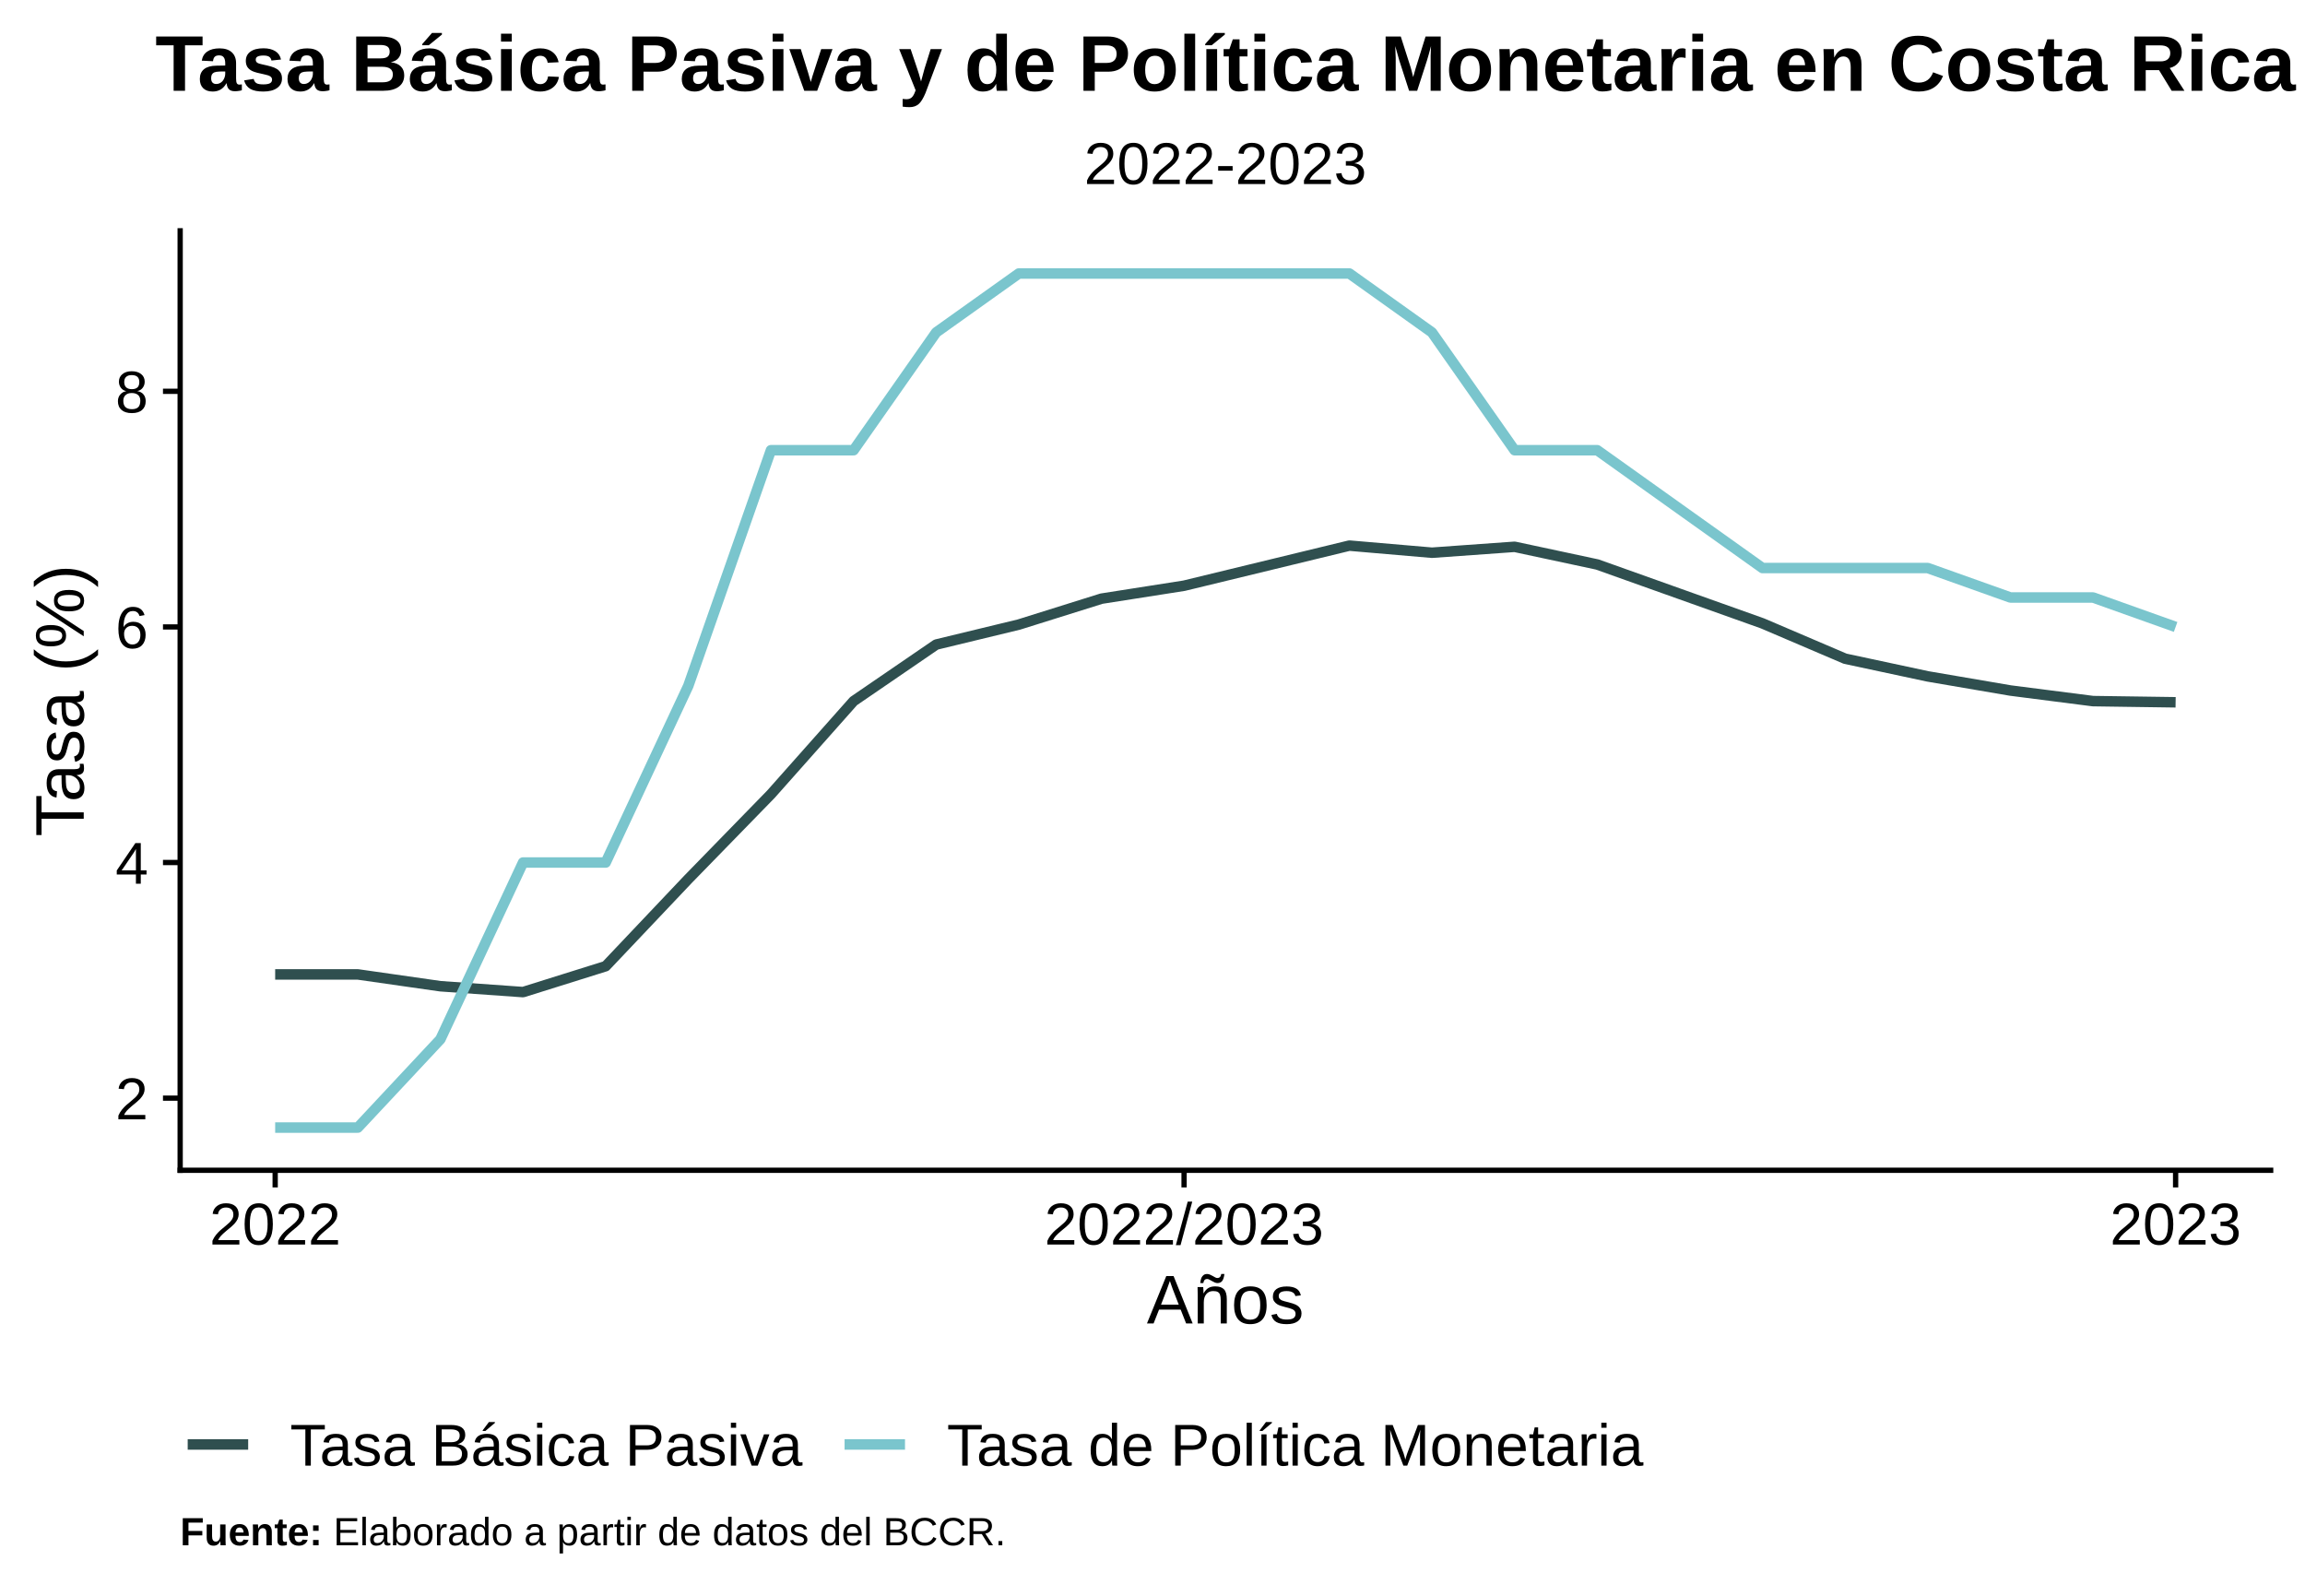
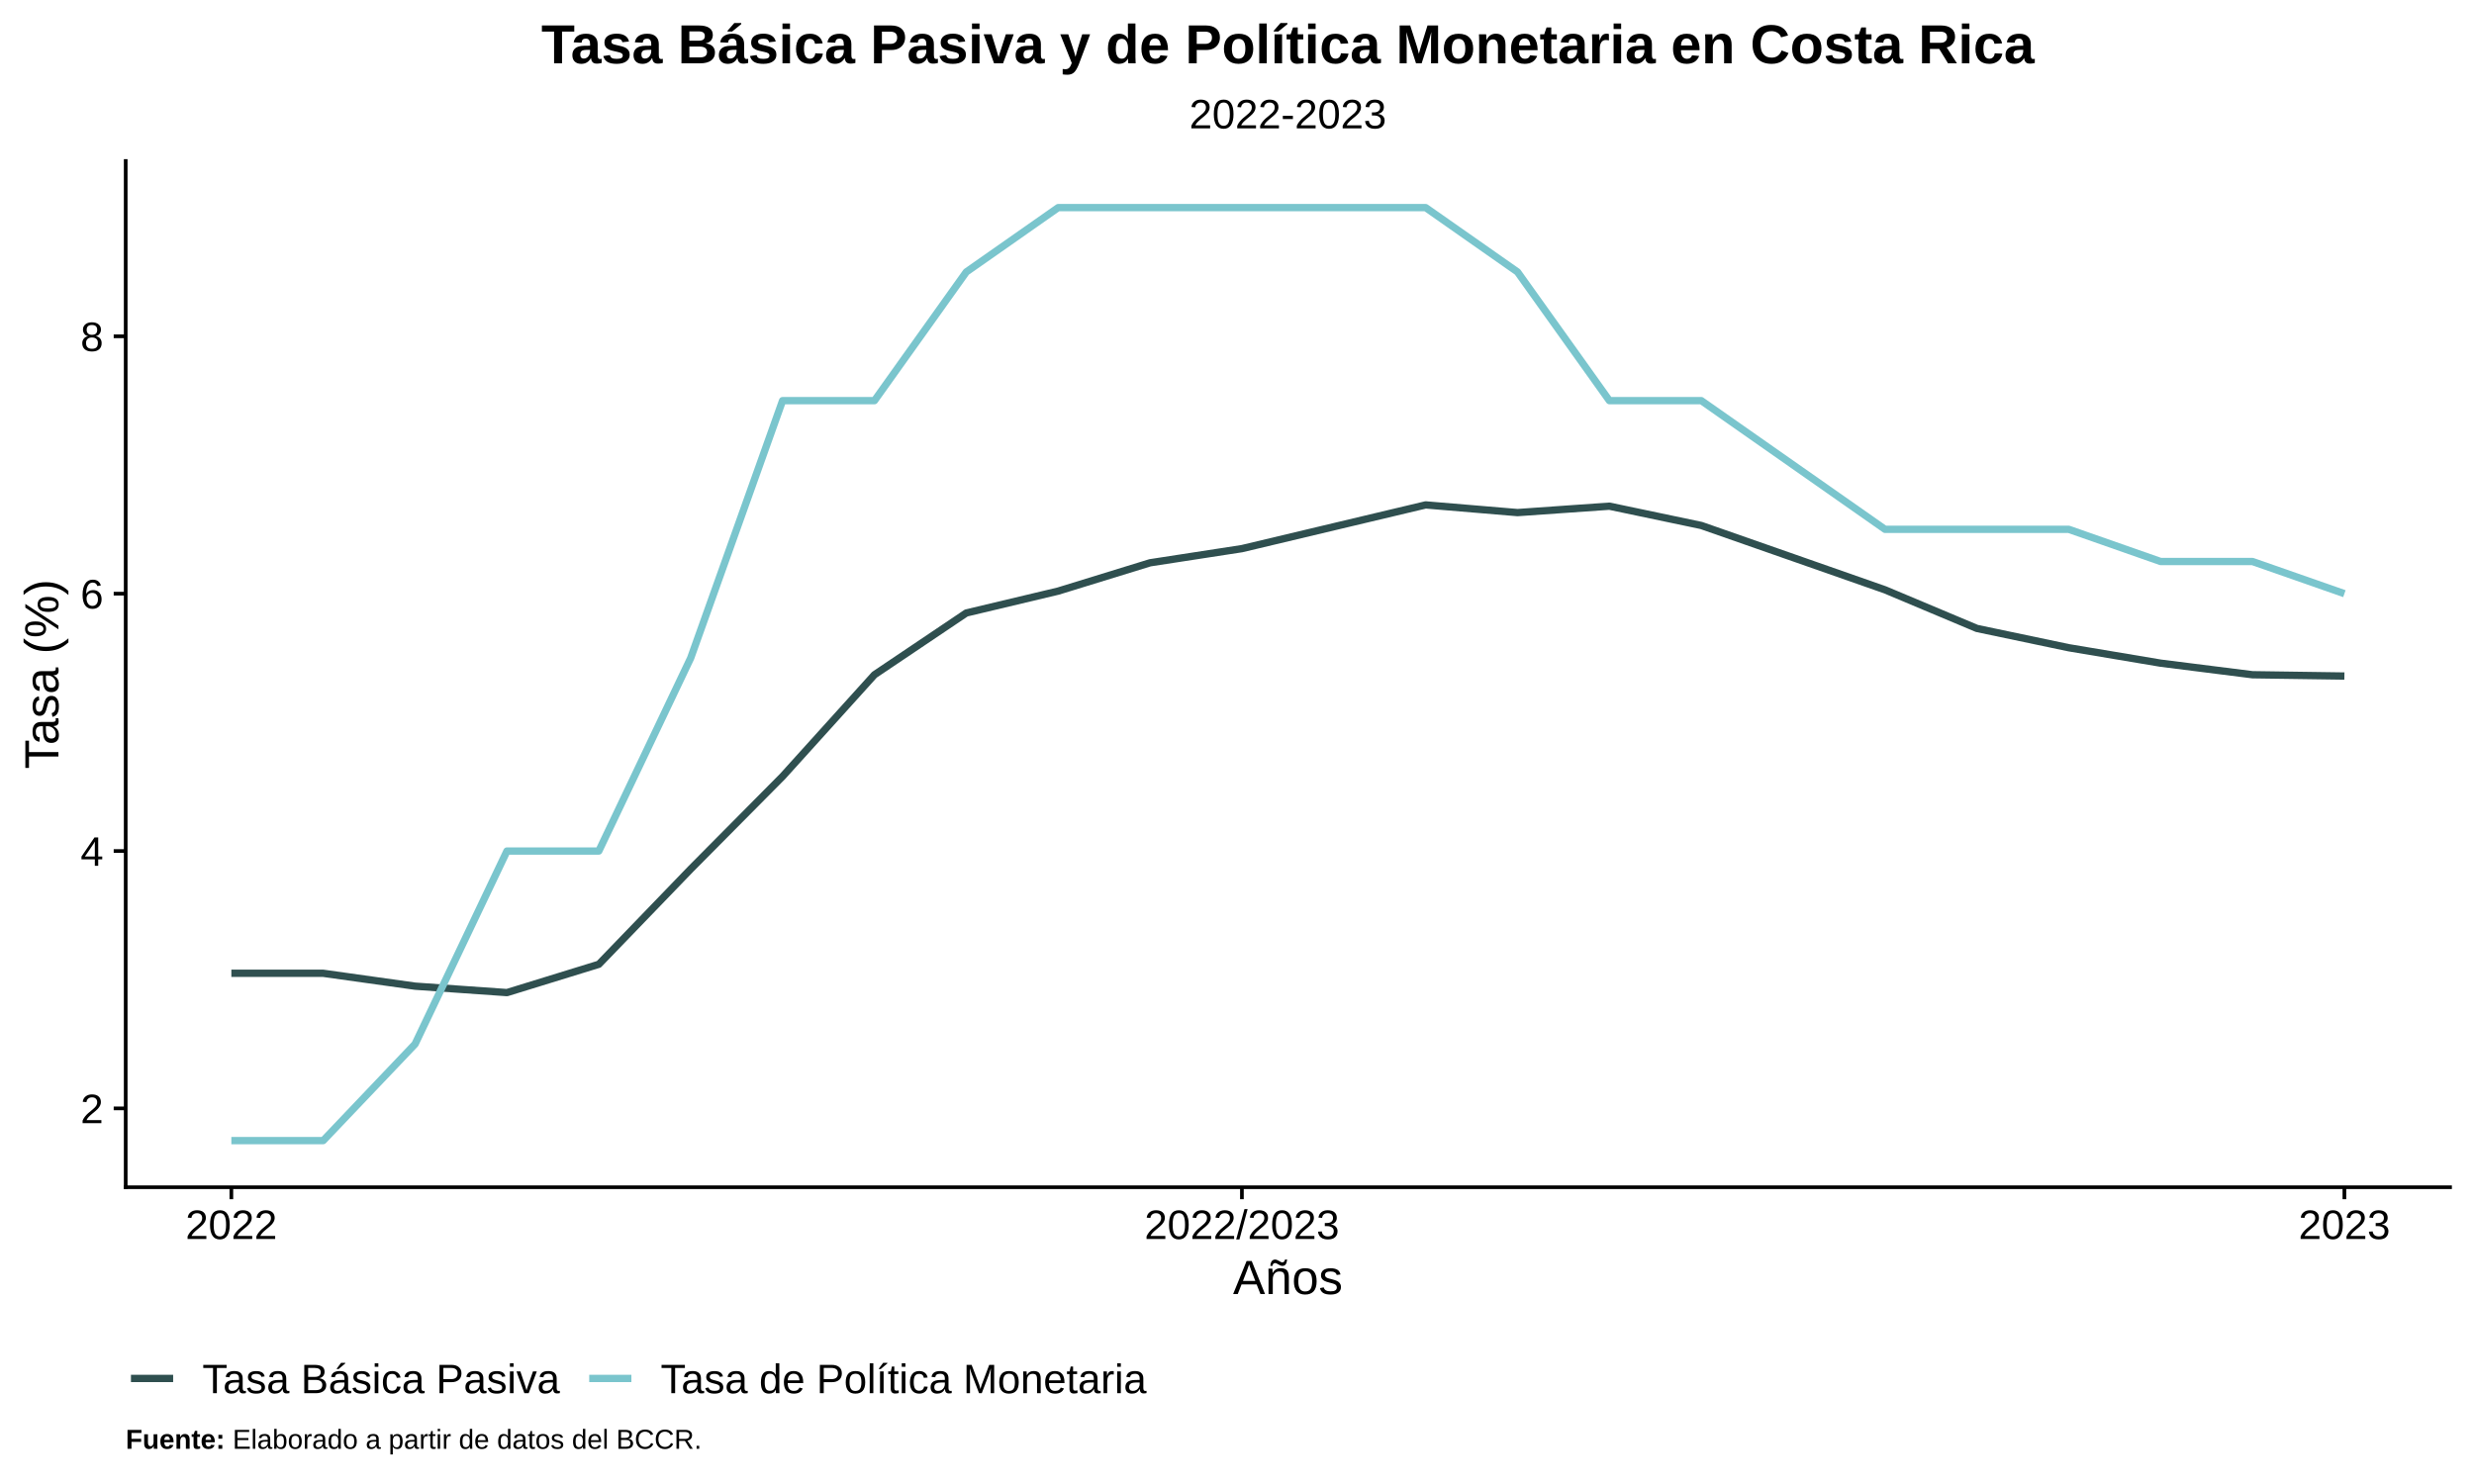
- <svg xmlns="http://www.w3.org/2000/svg" class="svglite" width="468.00pt" height="324.00pt" viewBox="0 0 468.00 324.00">
+ <svg xmlns="http://www.w3.org/2000/svg" class="svglite" width="720.00pt" height="432.00pt" viewBox="0 0 720.00 432.00">
  <defs>
    <style type="text/css">
    .svglite line, .svglite polyline, .svglite polygon, .svglite path, .svglite rect, .svglite circle {
      fill: none;
      stroke: #000000;
      stroke-linecap: round;
      stroke-linejoin: round;
      stroke-miterlimit: 10.00;
    }
    .svglite text {
      white-space: pre;
    }
  </style>
  </defs>
  <rect width="100%" height="100%" style="stroke: none; fill: none;" />
  <defs>
-     <clipPath id="cpMC4wMHw0NjguMDB8MC4wMHwzMjQuMDA=">
-       <rect x="0.00" y="0.00" width="468.00" height="324.00" />
+     <clipPath id="cpMC4wMHw3MjAuMDB8MC4wMHw0MzIuMDA=">
+       <rect x="0.00" y="0.00" width="720.00" height="432.00" />
    </clipPath>
  </defs>
-   <g clip-path="url(#cpMC4wMHw0NjguMDB8MC4wMHwzMjQuMDA=)">
+   <g clip-path="url(#cpMC4wMHw3MjAuMDB8MC4wMHw0MzIuMDA=)">
</g>
  <defs>
-     <clipPath id="cpMzYuNTh8NDYxLjAzfDQ2Ljg2fDIzNy42MQ==">
-       <rect x="36.58" y="46.86" width="424.45" height="190.74" />
+     <clipPath id="cpMzYuNTh8NzEzLjAzfDQ2Ljg2fDM0NS42MQ==">
+       <rect x="36.58" y="46.86" width="676.45" height="298.74" />
    </clipPath>
  </defs>
-   <g clip-path="url(#cpMzYuNTh8NDYxLjAzfDQ2Ljg2fDIzNy42MQ==)">
-     <polyline points="55.87,197.84 72.65,197.84 89.42,200.24 106.20,201.43 122.98,196.17 139.75,178.47 156.53,161.25 173.31,142.35 190.08,130.87 206.86,126.81 223.64,121.55 240.41,118.92 257.19,114.85 273.97,110.78 290.74,112.22 307.52,111.02 324.30,114.61 341.07,120.59 357.85,126.57 374.63,133.74 391.40,137.33 408.18,140.20 424.96,142.35 441.73,142.59 " style="stroke-width: 2.13; stroke: #2F4F4F; stroke-linecap: butt;" />
-     <polyline points="55.87,228.94 72.65,228.94 89.42,211.00 106.20,175.12 122.98,175.12 139.75,139.25 156.53,91.41 173.31,91.41 190.08,67.49 206.86,55.53 223.64,55.53 240.41,55.53 257.19,55.53 273.97,55.53 290.74,67.49 307.52,91.41 324.30,91.41 341.07,103.37 357.85,115.33 374.63,115.33 391.40,115.33 408.18,121.31 424.96,121.31 441.73,127.29 " style="stroke-width: 2.13; stroke: #7AC5CD; stroke-linecap: butt;" />
+   <g clip-path="url(#cpMzYuNTh8NzEzLjAzfDQ2Ljg2fDM0NS42MQ==)">
+     <polyline points="67.33,283.33 94.06,283.33 120.80,287.08 147.54,288.95 174.27,280.71 201.01,252.99 227.75,226.02 254.49,196.42 281.22,178.44 307.96,172.07 334.70,163.83 361.43,159.71 388.17,153.34 414.91,146.98 441.64,149.22 468.38,147.35 495.12,152.97 521.86,162.33 548.59,171.70 575.33,182.94 602.07,188.56 628.80,193.05 655.54,196.42 682.28,196.80 " style="stroke-width: 2.13; stroke: #2F4F4F; stroke-linecap: butt;" />
+     <polyline points="67.33,332.03 94.06,332.03 120.80,303.93 147.54,247.74 174.27,247.74 201.01,191.55 227.75,116.63 254.49,116.63 281.22,79.17 307.96,60.44 334.70,60.44 361.43,60.44 388.17,60.44 414.91,60.44 441.64,79.17 468.38,116.63 495.12,116.63 521.86,135.36 548.59,154.09 575.33,154.09 602.07,154.09 628.80,163.46 655.54,163.46 682.28,172.82 " style="stroke-width: 2.13; stroke: #7AC5CD; stroke-linecap: butt;" />
  </g>
-   <g clip-path="url(#cpMC4wMHw0NjguMDB8MC4wMHwzMjQuMDA=)">
-     <polyline points="36.58,237.61 36.58,46.86 " style="stroke-width: 1.07; stroke-linecap: square;" />
-     <text x="30.10" y="227.26" text-anchor="end" style="font-size: 12.00px; font-family: &quot;Arial&quot;;" textLength="6.67px" lengthAdjust="spacingAndGlyphs">2</text>
-     <text x="30.10" y="179.42" text-anchor="end" style="font-size: 12.00px; font-family: &quot;Arial&quot;;" textLength="6.67px" lengthAdjust="spacingAndGlyphs">4</text>
-     <text x="30.10" y="131.59" text-anchor="end" style="font-size: 12.00px; font-family: &quot;Arial&quot;;" textLength="6.67px" lengthAdjust="spacingAndGlyphs">6</text>
-     <text x="30.10" y="83.75" text-anchor="end" style="font-size: 12.00px; font-family: &quot;Arial&quot;;" textLength="6.67px" lengthAdjust="spacingAndGlyphs">8</text>
-     <polyline points="33.09,222.96 36.58,222.96 " style="stroke-width: 1.07; stroke-linecap: butt;" />
-     <polyline points="33.09,175.12 36.58,175.12 " style="stroke-width: 1.07; stroke-linecap: butt;" />
-     <polyline points="33.09,127.29 36.58,127.29 " style="stroke-width: 1.07; stroke-linecap: butt;" />
-     <polyline points="33.09,79.45 36.58,79.45 " style="stroke-width: 1.07; stroke-linecap: butt;" />
-     <polyline points="36.58,237.61 461.03,237.61 " style="stroke-width: 1.07; stroke-linecap: square;" />
-     <polyline points="55.87,241.09 55.87,237.61 " style="stroke-width: 1.07; stroke-linecap: butt;" />
-     <polyline points="240.41,241.09 240.41,237.61 " style="stroke-width: 1.07; stroke-linecap: butt;" />
-     <polyline points="441.73,241.09 441.73,237.61 " style="stroke-width: 1.07; stroke-linecap: butt;" />
-     <text x="55.87" y="252.68" text-anchor="middle" style="font-size: 12.00px; font-family: &quot;Arial&quot;;" textLength="26.70px" lengthAdjust="spacingAndGlyphs">2022</text>
-     <text x="240.41" y="252.68" text-anchor="middle" style="font-size: 12.00px; font-family: &quot;Arial&quot;;" textLength="56.73px" lengthAdjust="spacingAndGlyphs">2022/2023</text>
-     <text x="441.73" y="252.68" text-anchor="middle" style="font-size: 12.00px; font-family: &quot;Arial&quot;;" textLength="26.70px" lengthAdjust="spacingAndGlyphs">2023</text>
-     <text x="248.80" y="268.71" text-anchor="middle" style="font-size: 14.00px; font-family: &quot;Arial&quot;;" textLength="31.90px" lengthAdjust="spacingAndGlyphs">Años</text>
-     <text transform="translate(17.00,142.24) rotate(-90)" text-anchor="middle" style="font-size: 14.00px; font-family: &quot;Arial&quot;;" textLength="55.21px" lengthAdjust="spacingAndGlyphs">Tasa (%)</text>
-     <line x1="38.11" y1="293.27" x2="50.39" y2="293.27" style="stroke-width: 2.13; stroke: #2F4F4F; stroke-linecap: butt;" />
-     <line x1="171.48" y1="293.27" x2="183.75" y2="293.27" style="stroke-width: 2.13; stroke: #7AC5CD; stroke-linecap: butt;" />
-     <text x="58.89" y="297.57" style="font-size: 12.00px; font-family: &quot;Arial&quot;;" textLength="104.08px" lengthAdjust="spacingAndGlyphs">Tasa Básica Pasiva</text>
-     <text x="192.26" y="297.57" style="font-size: 12.00px; font-family: &quot;Arial&quot;;" textLength="141.42px" lengthAdjust="spacingAndGlyphs">Tasa de Política Monetaria</text>
-     <text x="248.80" y="37.37" text-anchor="middle" style="font-size: 12.00px; font-family: &quot;Arial&quot;;" textLength="57.39px" lengthAdjust="spacingAndGlyphs">2022-2023</text>
-     <text x="248.80" y="18.43" text-anchor="middle" style="font-size: 16.00px; font-weight: bold; font-family: &quot;Arial&quot;;" textLength="434.51px" lengthAdjust="spacingAndGlyphs">Tasa Básica Pasiva y de Política Monetaria en Costa Rica</text>
-     <text x="36.58" y="313.75" style="font-size: 8.00px; font-weight: bold; font-family: &quot;Arial&quot;;" textLength="31.12px" lengthAdjust="spacingAndGlyphs">Fuente: </text>
-     <text x="67.70" y="313.75" style="font-size: 8.00px; font-family: &quot;Arial&quot;;" textLength="136.54px" lengthAdjust="spacingAndGlyphs">Elaborado a partir de datos del BCCR.</text>
+   <g clip-path="url(#cpMC4wMHw3MjAuMDB8MC4wMHw0MzIuMDA=)">
+     <polyline points="36.58,345.61 36.58,46.86 " style="stroke-width: 1.07; stroke-linecap: square;" />
+     <text x="30.10" y="326.96" text-anchor="end" style="font-size: 12.00px; font-family: &quot;Arial&quot;;" textLength="6.67px" lengthAdjust="spacingAndGlyphs">2</text>
+     <text x="30.10" y="252.04" text-anchor="end" style="font-size: 12.00px; font-family: &quot;Arial&quot;;" textLength="6.67px" lengthAdjust="spacingAndGlyphs">4</text>
+     <text x="30.10" y="177.12" text-anchor="end" style="font-size: 12.00px; font-family: &quot;Arial&quot;;" textLength="6.67px" lengthAdjust="spacingAndGlyphs">6</text>
+     <text x="30.10" y="102.20" text-anchor="end" style="font-size: 12.00px; font-family: &quot;Arial&quot;;" textLength="6.67px" lengthAdjust="spacingAndGlyphs">8</text>
+     <polyline points="33.09,322.66 36.58,322.66 " style="stroke-width: 1.07; stroke-linecap: butt;" />
+     <polyline points="33.09,247.74 36.58,247.74 " style="stroke-width: 1.07; stroke-linecap: butt;" />
+     <polyline points="33.09,172.82 36.58,172.82 " style="stroke-width: 1.07; stroke-linecap: butt;" />
+     <polyline points="33.09,97.90 36.58,97.90 " style="stroke-width: 1.07; stroke-linecap: butt;" />
+     <polyline points="36.58,345.61 713.03,345.61 " style="stroke-width: 1.07; stroke-linecap: square;" />
+     <polyline points="67.33,349.09 67.33,345.61 " style="stroke-width: 1.07; stroke-linecap: butt;" />
+     <polyline points="361.43,349.09 361.43,345.61 " style="stroke-width: 1.07; stroke-linecap: butt;" />
+     <polyline points="682.28,349.09 682.28,345.61 " style="stroke-width: 1.07; stroke-linecap: butt;" />
+     <text x="67.33" y="360.68" text-anchor="middle" style="font-size: 12.00px; font-family: &quot;Arial&quot;;" textLength="26.70px" lengthAdjust="spacingAndGlyphs">2022</text>
+     <text x="361.43" y="360.68" text-anchor="middle" style="font-size: 12.00px; font-family: &quot;Arial&quot;;" textLength="56.73px" lengthAdjust="spacingAndGlyphs">2022/2023</text>
+     <text x="682.28" y="360.68" text-anchor="middle" style="font-size: 12.00px; font-family: &quot;Arial&quot;;" textLength="26.70px" lengthAdjust="spacingAndGlyphs">2023</text>
+     <text x="374.80" y="376.71" text-anchor="middle" style="font-size: 14.00px; font-family: &quot;Arial&quot;;" textLength="31.90px" lengthAdjust="spacingAndGlyphs">Años</text>
+     <text transform="translate(17.00,196.24) rotate(-90)" text-anchor="middle" style="font-size: 14.00px; font-family: &quot;Arial&quot;;" textLength="55.21px" lengthAdjust="spacingAndGlyphs">Tasa (%)</text>
+     <line x1="38.11" y1="401.27" x2="50.39" y2="401.27" style="stroke-width: 2.13; stroke: #2F4F4F; stroke-linecap: butt;" />
+     <line x1="171.48" y1="401.27" x2="183.75" y2="401.27" style="stroke-width: 2.13; stroke: #7AC5CD; stroke-linecap: butt;" />
+     <text x="58.89" y="405.57" style="font-size: 12.00px; font-family: &quot;Arial&quot;;" textLength="104.08px" lengthAdjust="spacingAndGlyphs">Tasa Básica Pasiva</text>
+     <text x="192.26" y="405.57" style="font-size: 12.00px; font-family: &quot;Arial&quot;;" textLength="141.42px" lengthAdjust="spacingAndGlyphs">Tasa de Política Monetaria</text>
+     <text x="374.80" y="37.37" text-anchor="middle" style="font-size: 12.00px; font-family: &quot;Arial&quot;;" textLength="57.39px" lengthAdjust="spacingAndGlyphs">2022-2023</text>
+     <text x="374.80" y="18.43" text-anchor="middle" style="font-size: 16.00px; font-weight: bold; font-family: &quot;Arial&quot;;" textLength="434.51px" lengthAdjust="spacingAndGlyphs">Tasa Básica Pasiva y de Política Monetaria en Costa Rica</text>
+     <text x="36.58" y="421.75" style="font-size: 8.00px; font-weight: bold; font-family: &quot;Arial&quot;;" textLength="31.12px" lengthAdjust="spacingAndGlyphs">Fuente: </text>
+     <text x="67.70" y="421.75" style="font-size: 8.00px; font-family: &quot;Arial&quot;;" textLength="136.54px" lengthAdjust="spacingAndGlyphs">Elaborado a partir de datos del BCCR.</text>
  </g>
</svg>
